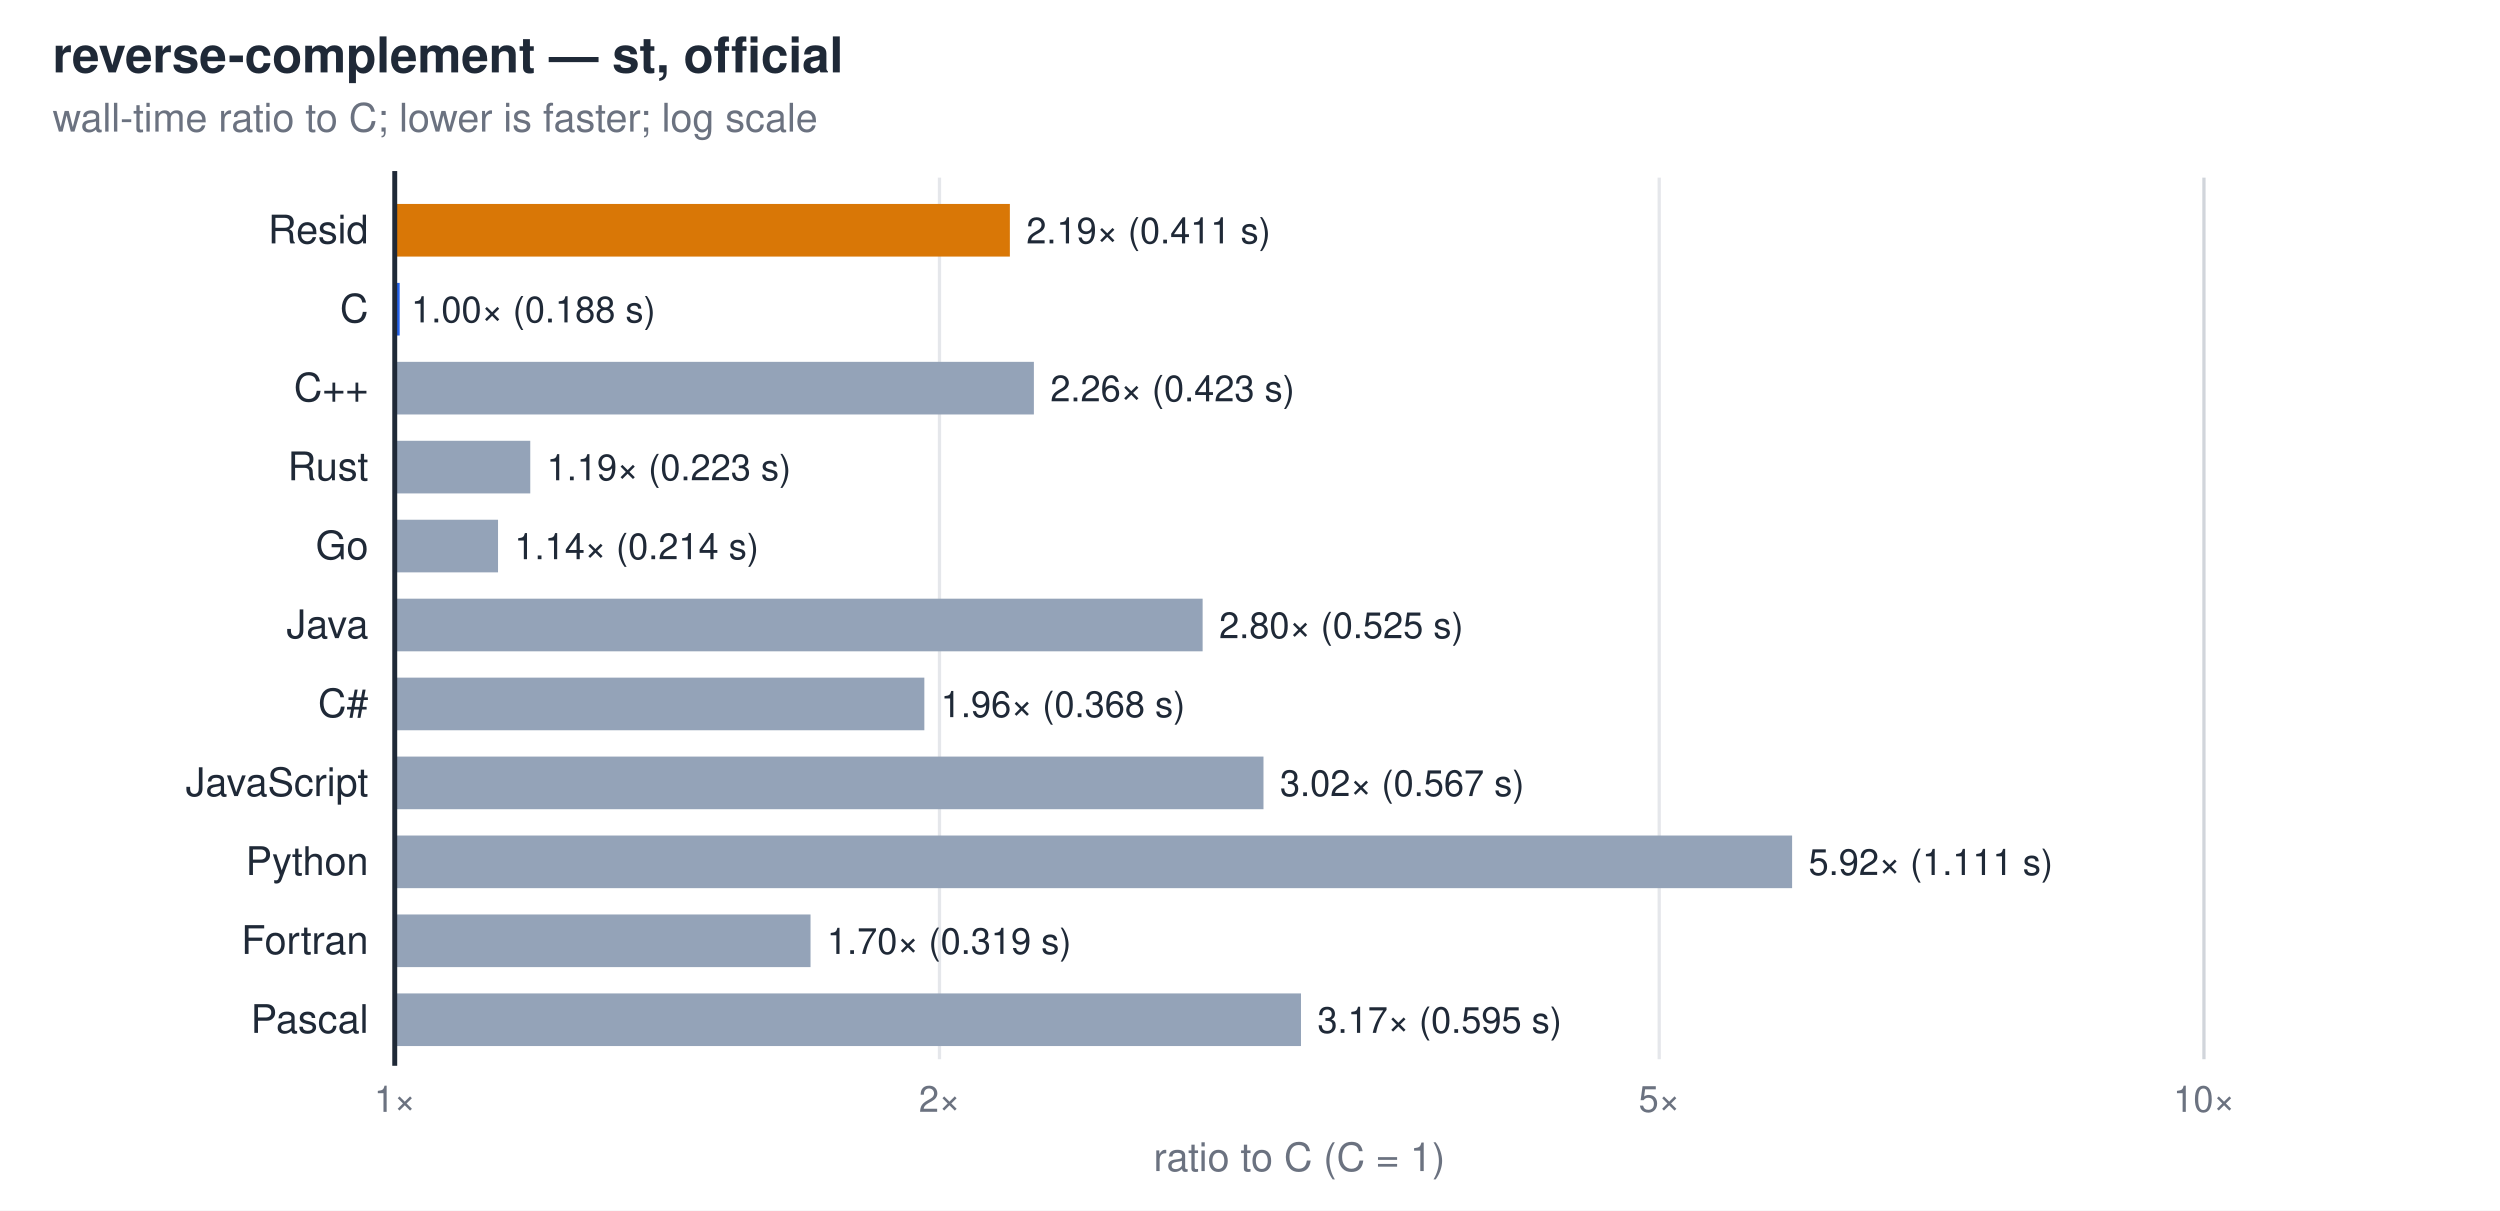
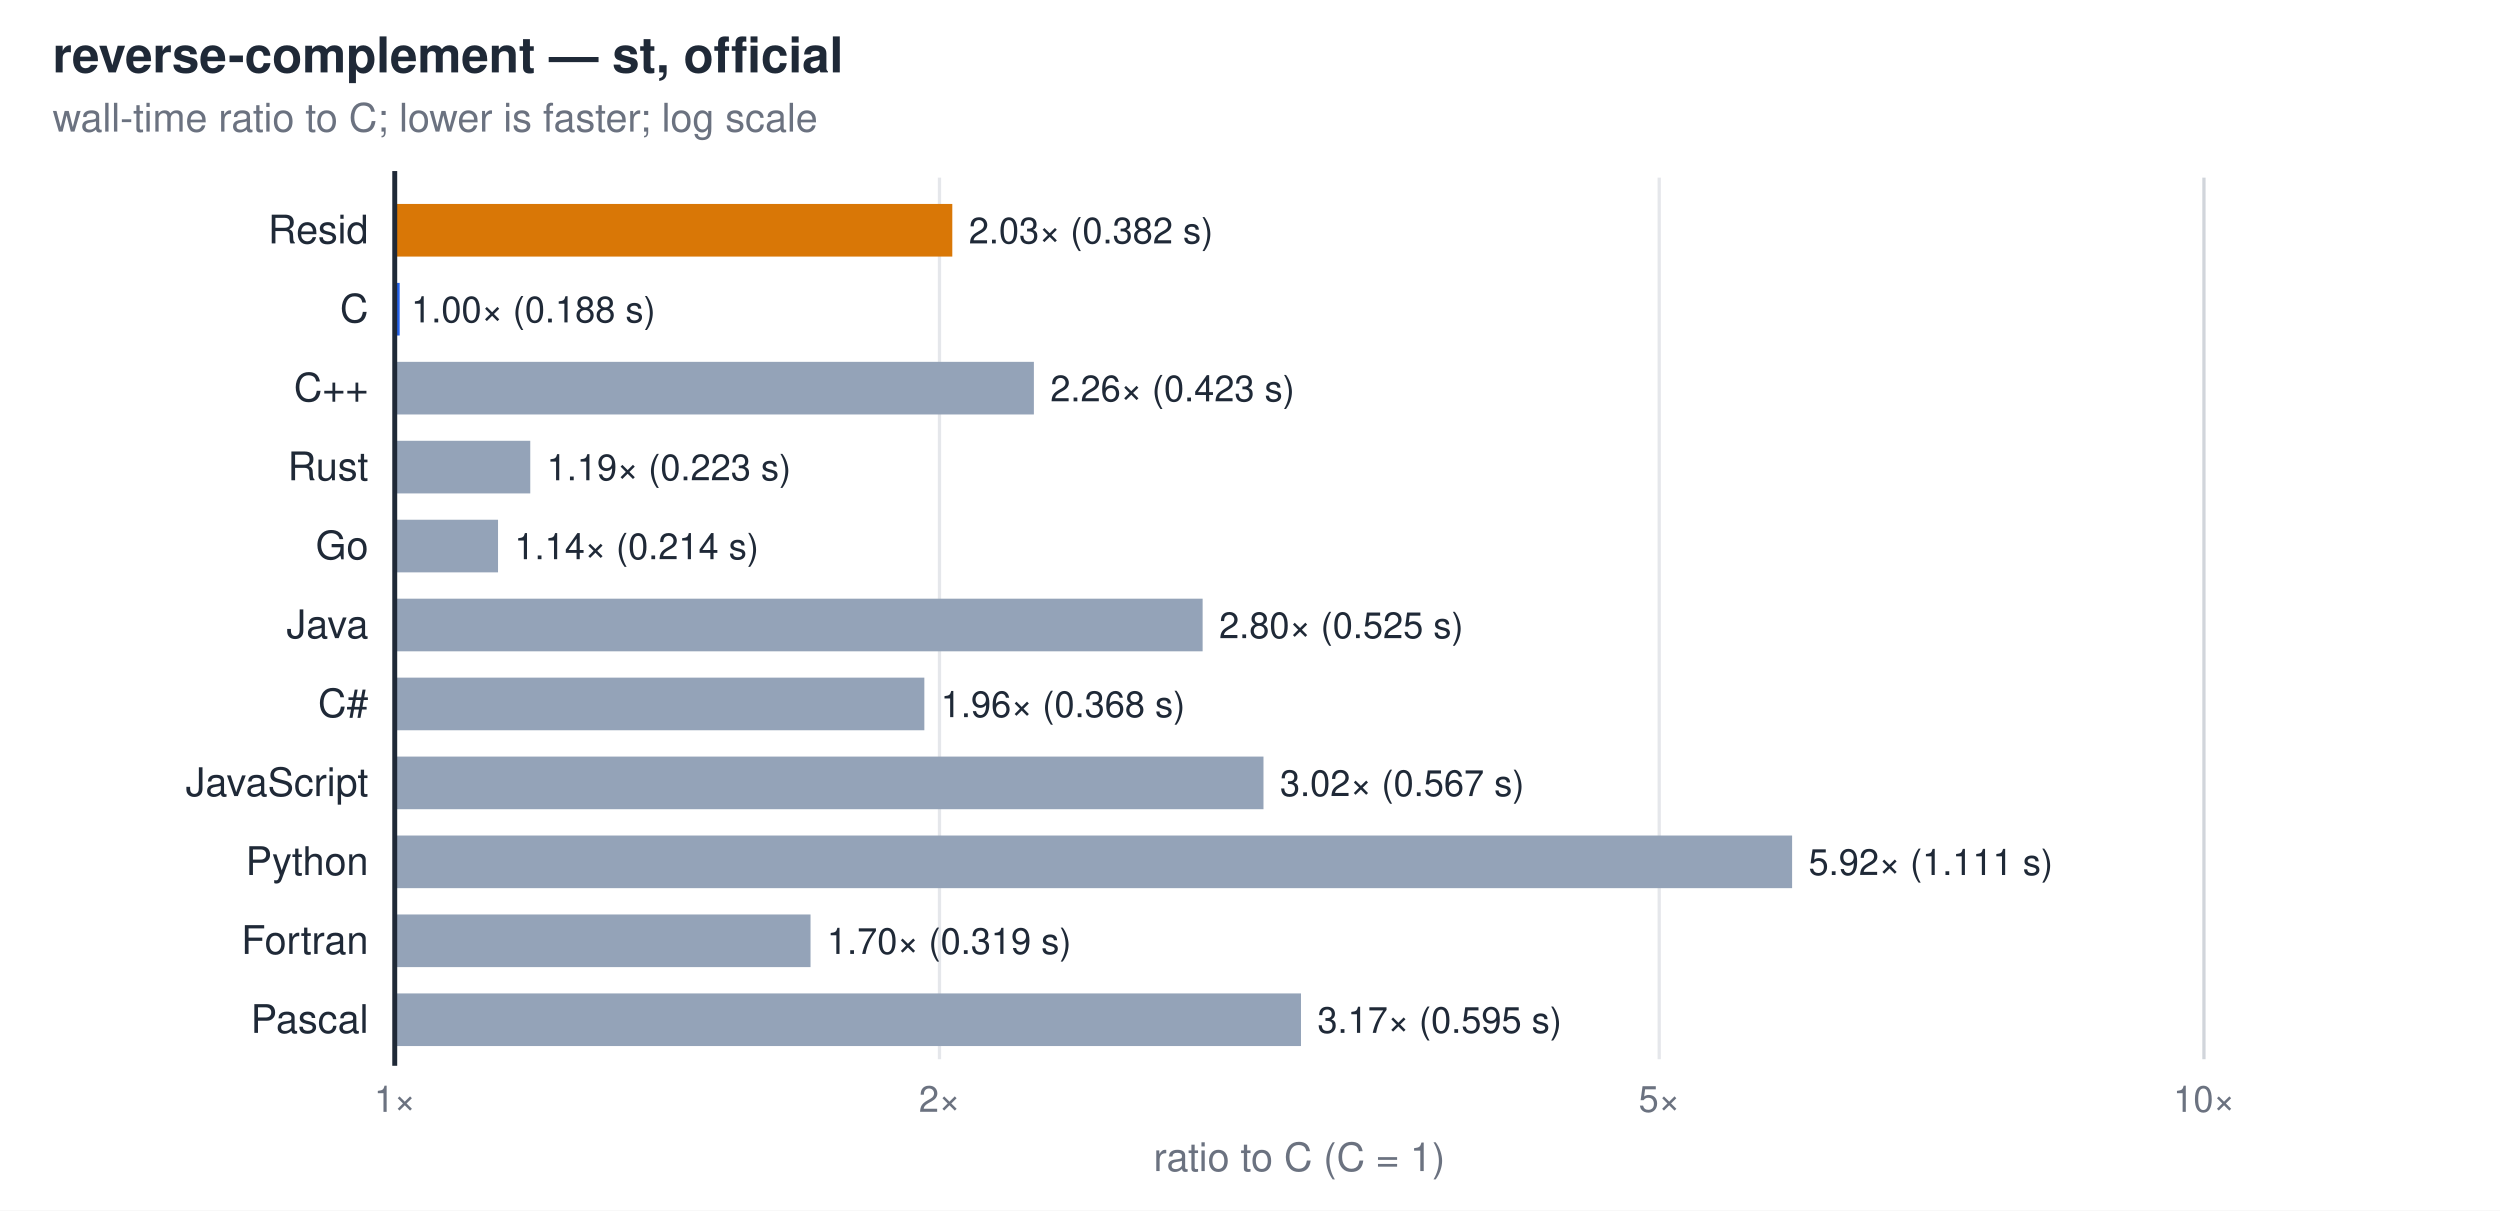
<svg xmlns="http://www.w3.org/2000/svg" width="760" height="368" viewBox="0 0 760 368" font-family="Helvetica, Arial, sans-serif" font-size="12">
  <rect x="0" y="0" width="760" height="368" fill="#ffffff" />
  <text x="16" y="22" font-size="15" font-weight="bold" fill="#1f2937">reverse-complement — st, official</text>
  <text x="16" y="40" fill="#6b7280">wall-time ratio to C; lower is faster; log scale</text>
  <line x1="120.0" y1="54" x2="120.0" y2="322" stroke="#d1d5db" stroke-width="1" />
  <text x="120.0" y="338" text-anchor="middle" fill="#6b7280" font-size="11">1×</text>
  <line x1="285.6" y1="54" x2="285.6" y2="322" stroke="#e5e7eb" stroke-width="1" />
  <text x="285.6" y="338" text-anchor="middle" fill="#6b7280" font-size="11">2×</text>
  <line x1="504.4" y1="54" x2="504.4" y2="322" stroke="#e5e7eb" stroke-width="1" />
  <text x="504.4" y="338" text-anchor="middle" fill="#6b7280" font-size="11">5×</text>
  <line x1="670.0" y1="54" x2="670.0" y2="322" stroke="#d1d5db" stroke-width="1" />
  <text x="670.0" y="338" text-anchor="middle" fill="#6b7280" font-size="11">10×</text>
  <text x="112" y="74.0" text-anchor="end" fill="#1f2937">Resid</text>
-   <rect x="120.0" y="62" width="187.0" height="16" fill="#d97706" />
-   <text x="312.0" y="74.0" fill="#1f2937" font-size="11">2.19×  (0.411 s)</text>
+   <rect x="120.0" y="62" width="169.5" height="16" fill="#d97706" />
+   <text x="294.5" y="74.0" fill="#1f2937" font-size="11">2.03×  (0.382 s)</text>
  <text x="112" y="98.0" text-anchor="end" fill="#1f2937">C</text>
  <rect x="120.0" y="86" width="1.5" height="16" fill="#2563eb" />
  <text x="125.0" y="98.0" fill="#1f2937" font-size="11">1.00×  (0.188 s)</text>
  <text x="112" y="122.0" text-anchor="end" fill="#1f2937">C++</text>
  <rect x="120.0" y="110" width="194.3" height="16" fill="#94a3b8" />
  <text x="319.3" y="122.0" fill="#1f2937" font-size="11">2.26×  (0.423 s)</text>
  <text x="112" y="146.0" text-anchor="end" fill="#1f2937">Rust</text>
  <rect x="120.0" y="134" width="41.2" height="16" fill="#94a3b8" />
  <text x="166.2" y="146.0" fill="#1f2937" font-size="11">1.19×  (0.223 s)</text>
  <text x="112" y="170.0" text-anchor="end" fill="#1f2937">Go</text>
  <rect x="120.0" y="158" width="31.4" height="16" fill="#94a3b8" />
  <text x="156.4" y="170.0" fill="#1f2937" font-size="11">1.14×  (0.214 s)</text>
  <text x="112" y="194.0" text-anchor="end" fill="#1f2937">Java</text>
  <rect x="120.0" y="182" width="245.6" height="16" fill="#94a3b8" />
  <text x="370.6" y="194.0" fill="#1f2937" font-size="11">2.80×  (0.525 s)</text>
  <text x="112" y="218.0" text-anchor="end" fill="#1f2937">C#</text>
  <rect x="120.0" y="206" width="161.0" height="16" fill="#94a3b8" />
  <text x="286.0" y="218.0" fill="#1f2937" font-size="11">1.96×  (0.368 s)</text>
  <text x="112" y="242.0" text-anchor="end" fill="#1f2937">JavaScript</text>
  <rect x="120.0" y="230" width="264.1" height="16" fill="#94a3b8" />
  <text x="389.1" y="242.0" fill="#1f2937" font-size="11">3.02×  (0.567 s)</text>
  <text x="112" y="266.0" text-anchor="end" fill="#1f2937">Python</text>
  <rect x="120.0" y="254" width="424.8" height="16" fill="#94a3b8" />
  <text x="549.8" y="266.0" fill="#1f2937" font-size="11">5.92×  (1.111 s)</text>
  <text x="112" y="290.0" text-anchor="end" fill="#1f2937">Fortran</text>
  <rect x="120.0" y="278" width="126.4" height="16" fill="#94a3b8" />
  <text x="251.4" y="290.0" fill="#1f2937" font-size="11">1.70×  (0.319 s)</text>
  <text x="112" y="314.0" text-anchor="end" fill="#1f2937">Pascal</text>
  <rect x="120.0" y="302" width="275.5" height="16" fill="#94a3b8" />
  <text x="400.5" y="314.0" fill="#1f2937" font-size="11">3.17×  (0.595 s)</text>
  <line x1="120.0" y1="52" x2="120.0" y2="324" stroke="#1f2937" stroke-width="1.5" />
  <text x="395.0" y="356" text-anchor="middle" fill="#6b7280">ratio to C (C = 1)</text>
</svg>
